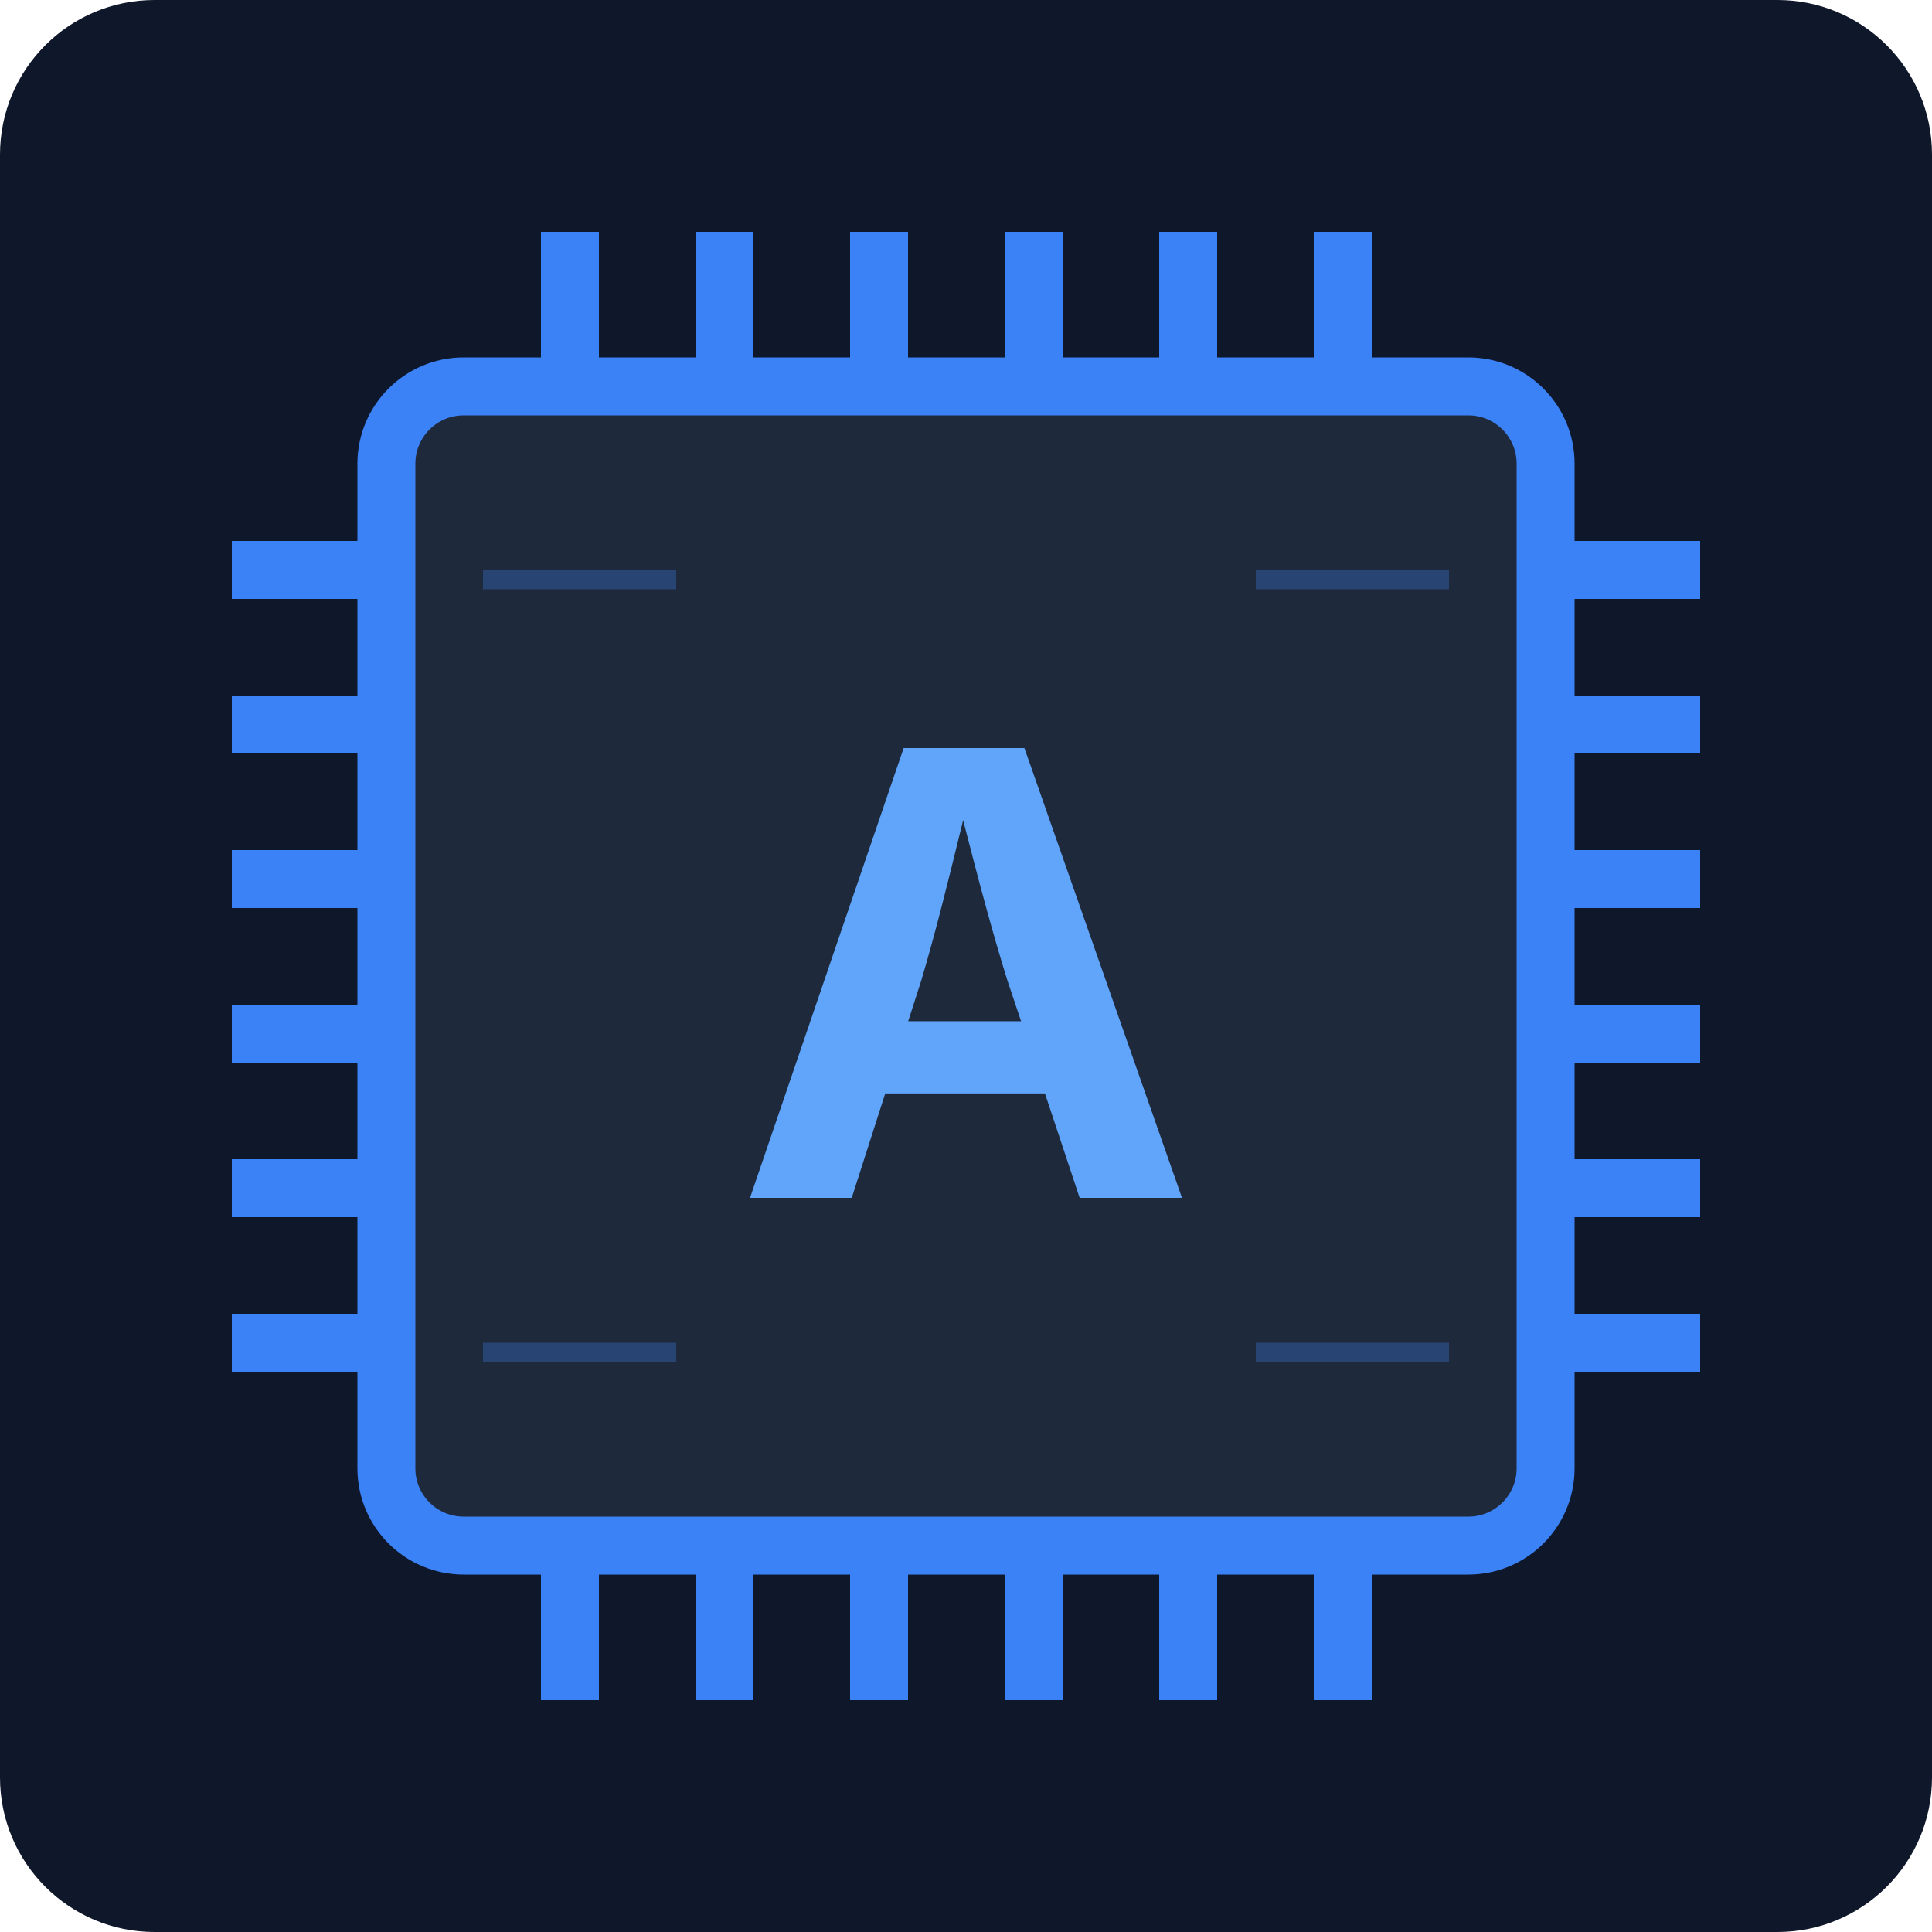
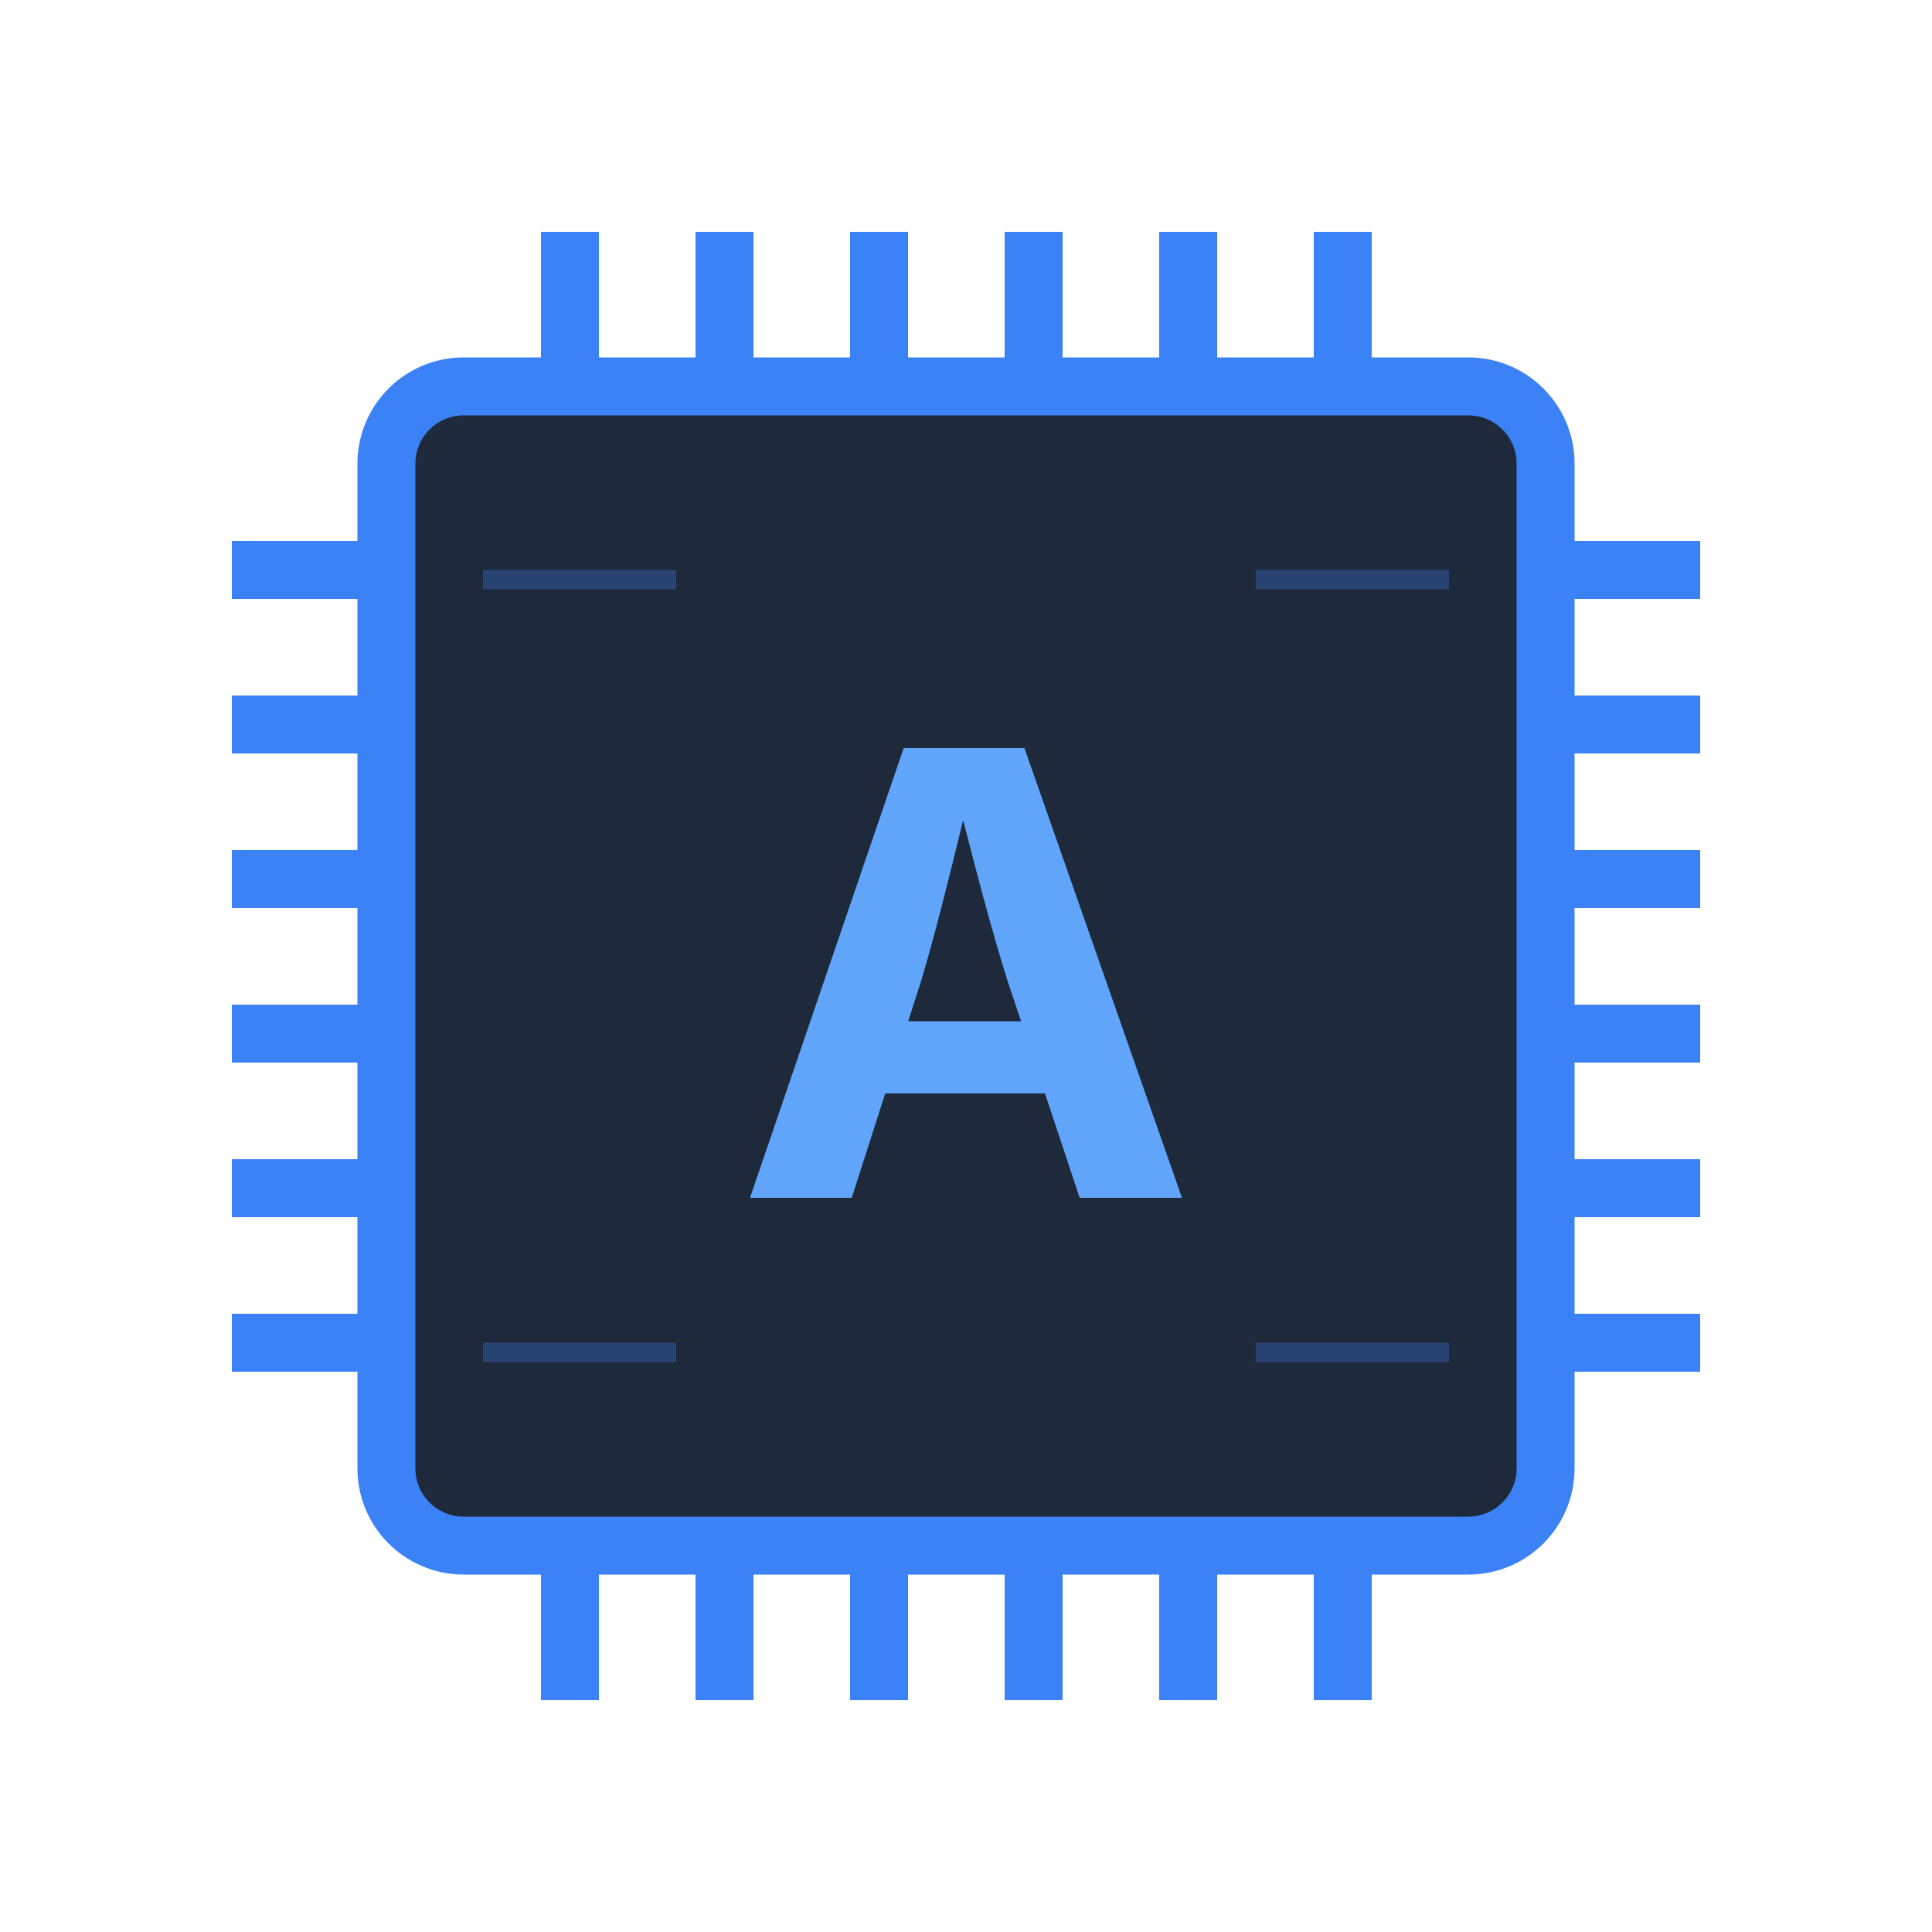
<svg xmlns="http://www.w3.org/2000/svg" width="200" height="200" viewBox="0 0 100 100" fill="none">
-   <rect width="100" height="100" fill="#0f172a" rx="8" />
  <g>
    <rect x="20" y="20" width="60" height="60" fill="#1e293b" stroke="#3b82f6" stroke-width="3" rx="4" />
    <g fill="#3b82f6">
      <rect x="12" y="28" width="8" height="3" />
      <rect x="12" y="36" width="8" height="3" />
      <rect x="12" y="44" width="8" height="3" />
      <rect x="12" y="52" width="8" height="3" />
      <rect x="12" y="60" width="8" height="3" />
      <rect x="12" y="68" width="8" height="3" />
    </g>
    <g fill="#3b82f6">
      <rect x="80" y="28" width="8" height="3" />
      <rect x="80" y="36" width="8" height="3" />
      <rect x="80" y="44" width="8" height="3" />
      <rect x="80" y="52" width="8" height="3" />
      <rect x="80" y="60" width="8" height="3" />
      <rect x="80" y="68" width="8" height="3" />
    </g>
    <g fill="#3b82f6">
      <rect x="28" y="12" width="3" height="8" />
      <rect x="36" y="12" width="3" height="8" />
      <rect x="44" y="12" width="3" height="8" />
      <rect x="52" y="12" width="3" height="8" />
      <rect x="60" y="12" width="3" height="8" />
      <rect x="68" y="12" width="3" height="8" />
    </g>
    <g fill="#3b82f6">
      <rect x="28" y="80" width="3" height="8" />
      <rect x="36" y="80" width="3" height="8" />
      <rect x="44" y="80" width="3" height="8" />
      <rect x="52" y="80" width="3" height="8" />
      <rect x="60" y="80" width="3" height="8" />
      <rect x="68" y="80" width="3" height="8" />
    </g>
    <text x="50" y="62" font-size="32" font-weight="bold" fill="#60a5fa" text-anchor="middle" font-family="system-ui, -apple-system, sans-serif">
      A
    </text>
    <g stroke="#3b82f6" stroke-width="1" opacity="0.3">
      <line x1="25" y1="30" x2="35" y2="30" />
      <line x1="65" y1="30" x2="75" y2="30" />
      <line x1="25" y1="70" x2="35" y2="70" />
      <line x1="65" y1="70" x2="75" y2="70" />
    </g>
  </g>
</svg>
